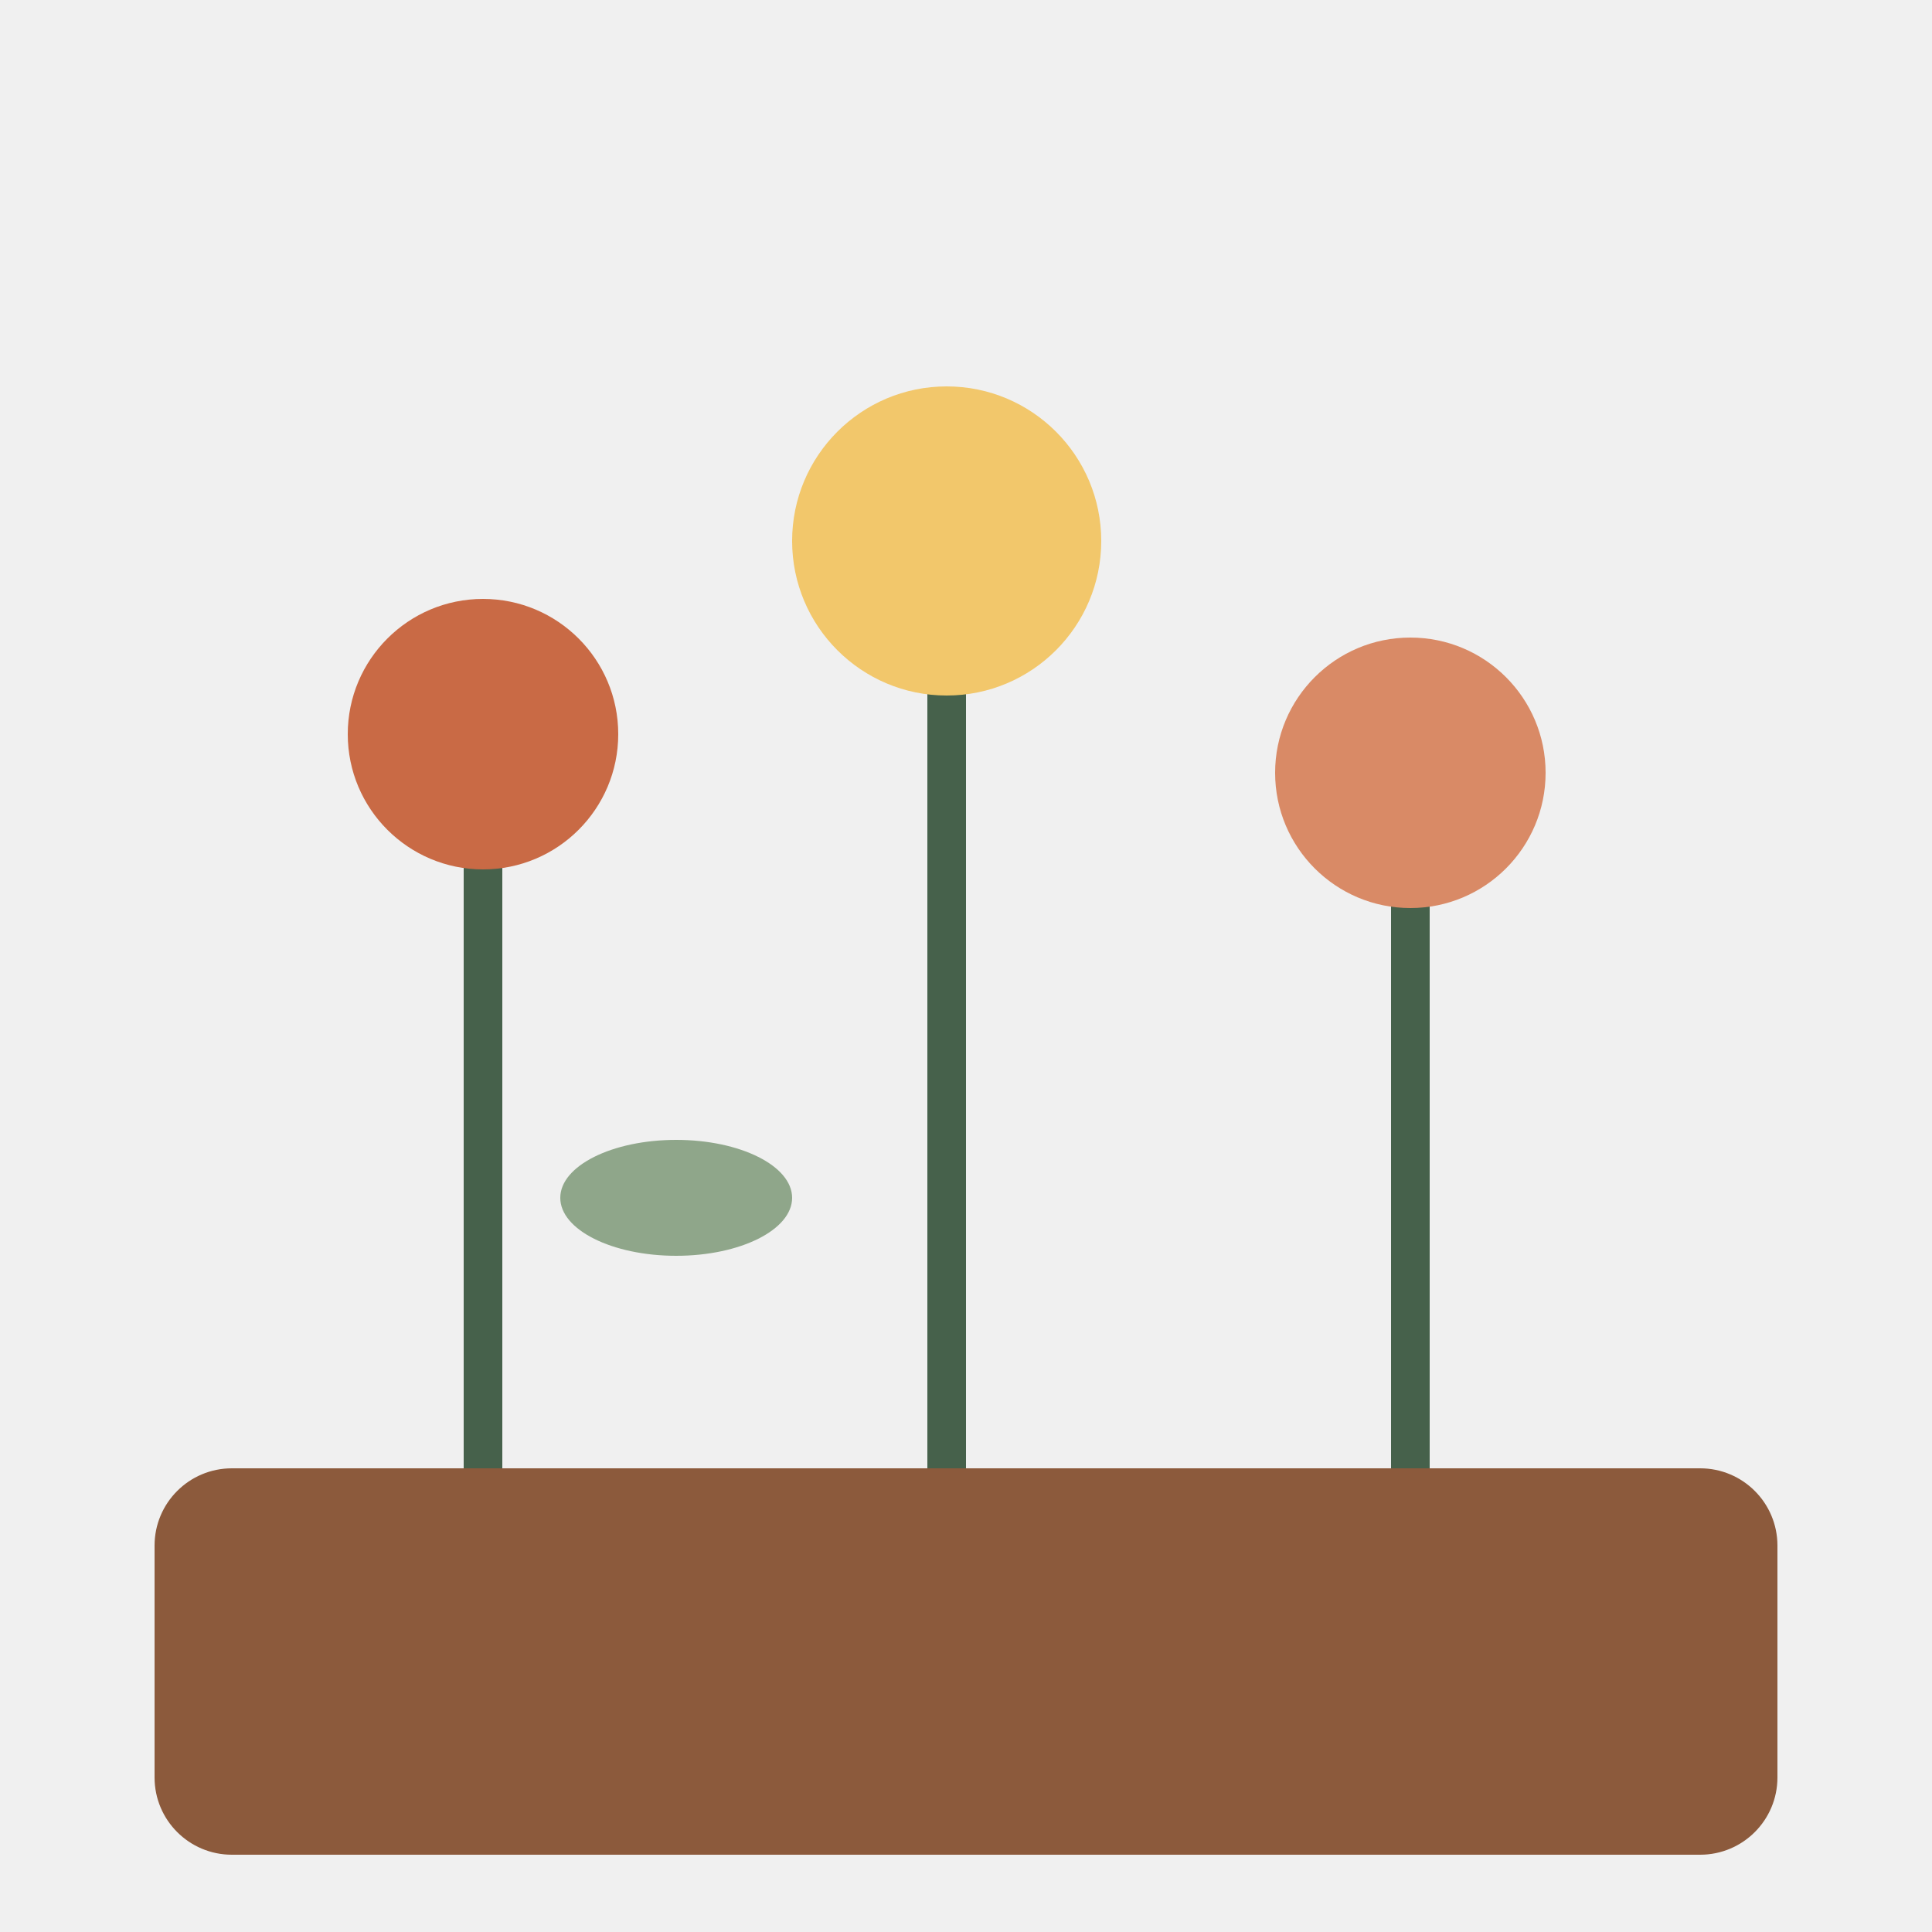
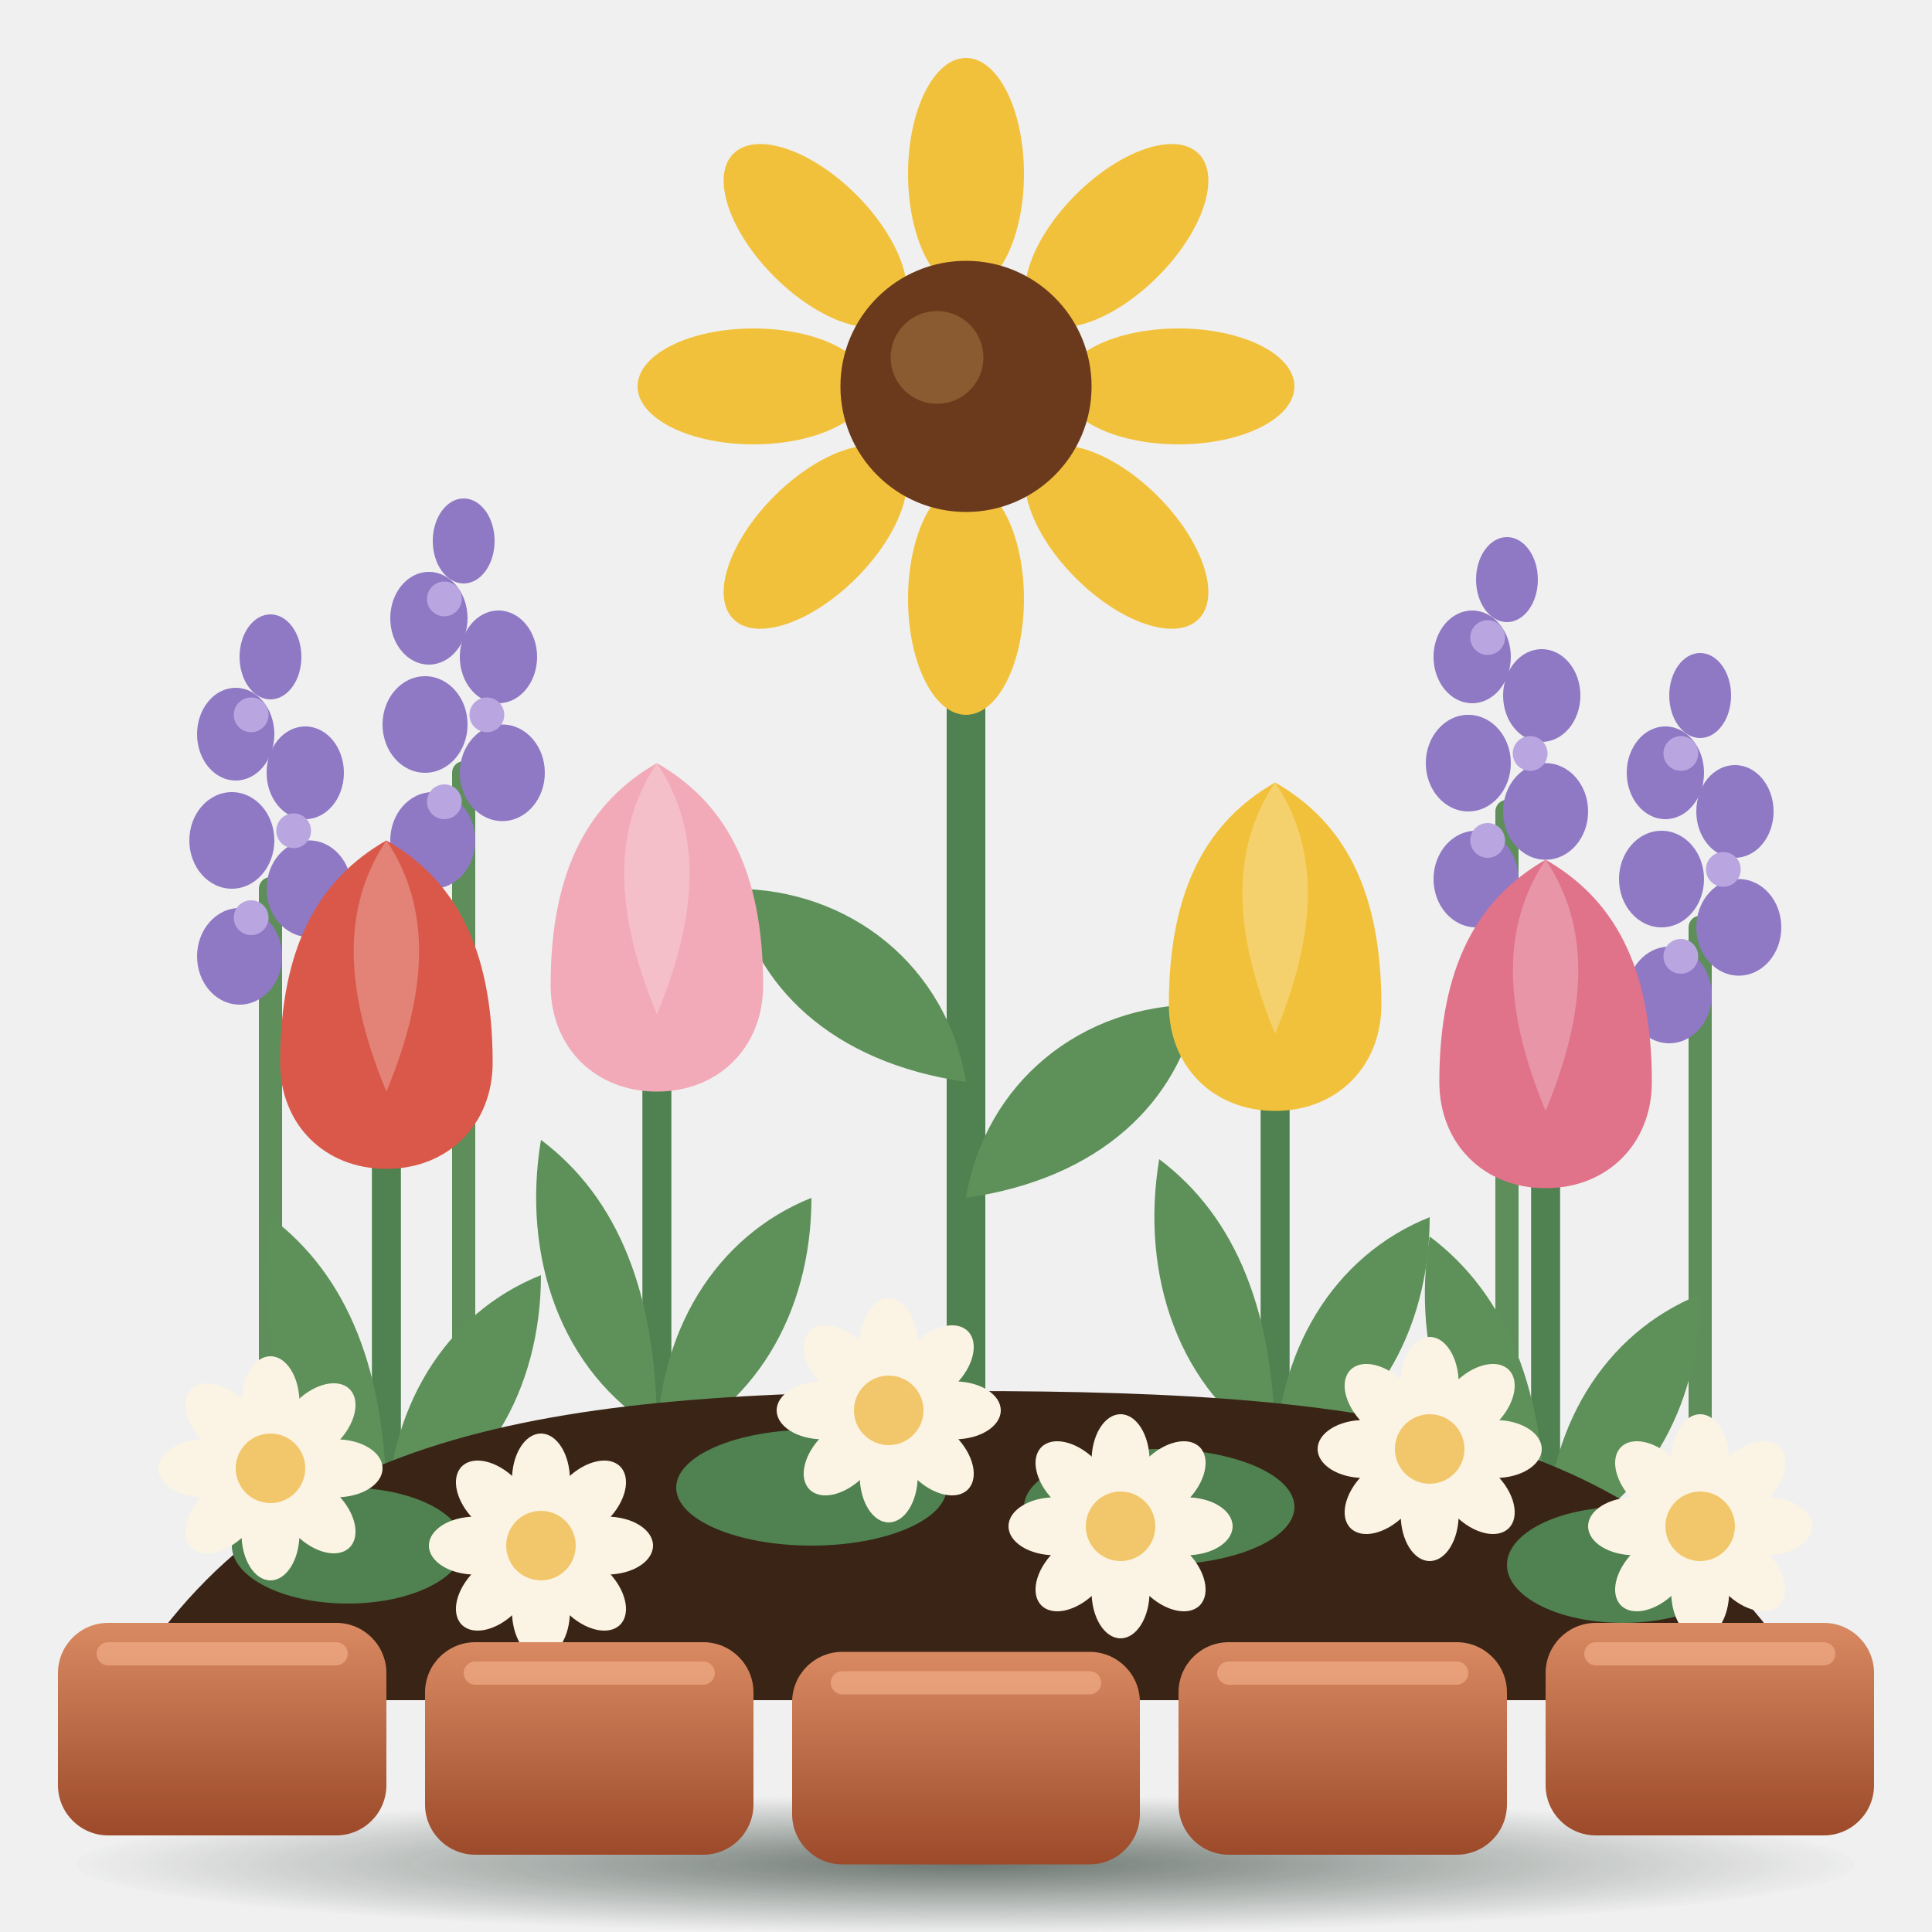
<svg xmlns="http://www.w3.org/2000/svg" viewBox="0 0 100 100">
-   <rect x="24" y="40" width="2" height="40" fill="#46614B" />
-   <rect x="48" y="32" width="2" height="48" fill="#46614B" />
-   <rect x="72" y="44" width="2" height="36" fill="#46614B" />
-   <ellipse cx="35" cy="62" rx="6" ry="3" fill="#8FA68A" />
-   <circle cx="25" cy="38" r="7" fill="#C96A45" />
-   <circle cx="49" cy="28" r="8" fill="#F2C76B" />
-   <circle cx="73" cy="40" r="7" fill="#D98A66" />
-   <rect x="8" y="76" width="84" height="20" rx="4" fill="#8C5A3C" />
+   <defs>
+     <radialGradient id="flower-bed-shadow">
+       <stop offset="0" stop-color="#14261C" stop-opacity="0.6" />
+       <stop offset="1" stop-color="#14261C" stop-opacity="0" />
+     </radialGradient>
+     <linearGradient id="flower-bed-brick" x1="0" y1="0" x2="0" y2="1">
+       <stop offset="0" stop-color="#D98A62" />
+       <stop offset="1" stop-color="#9C4A2A" />
+     </linearGradient>
+     <g id="flower-bed-tulip">
+       <path d="M0 0v22" stroke="#4F8250" stroke-width="1.500" stroke-linecap="round" />
+       <path d="M0 20c-5-3-7-9-6-15c4 3 6 8 6 15zM0 21c5-2 8-7 8-13c-5 2-8 7-8 13z" fill="#5E9159" />
+       <path d="M-5.500-3c0-6 2-9.500 5.500-11.500c3.500 2 5.500 5.500 5.500 11.500c0 3.200-2.300 5.500-5.500 5.500S-5.500 .200-5.500-3z" />
+       <path d="M0-14.500c2 3 2.500 7 0 13c-2.500-6-2-10 0-13z" fill="#FFFFFF" opacity="0.25" />
+     </g>
+     <g id="flower-bed-spike">
+       <path d="M0 0v30" stroke="#5E8F5A" stroke-width="1.200" stroke-linecap="round" />
+       <g fill="#8F78C4">
+         <ellipse cx="0" cy="-12" rx="1.600" ry="2.200" />
+         <ellipse cx="-1.800" cy="-8" rx="2" ry="2.400" />
+         <ellipse cx="1.800" cy="-6" rx="2" ry="2.400" />
+         <ellipse cx="-2" cy="-2.500" rx="2.200" ry="2.500" />
+         <ellipse cx="2" cy="0" rx="2.200" ry="2.500" />
+         <ellipse cx="-1.600" cy="3.500" rx="2.200" ry="2.500" />
+       </g>
+       <g fill="#B9A6E0">
+         <circle cx="-1" cy="-9" r="0.900" />
+         <circle cx="1.200" cy="-3" r="0.900" />
+         <circle cx="-1" cy="1.500" r="0.900" />
+       </g>
+     </g>
+     <g id="flower-bed-daisy">
+       <g fill="#FBF4E4">
+         <ellipse cx="0" cy="-3.400" rx="1.500" ry="2.400" />
+         <ellipse cx="0" cy="3.400" rx="1.500" ry="2.400" />
+         <ellipse cx="-3.400" cy="0" rx="2.400" ry="1.500" />
+         <ellipse cx="3.400" cy="0" rx="2.400" ry="1.500" />
+         <ellipse cx="-2.400" cy="-2.400" rx="1.500" ry="2.400" transform="rotate(-45 -2.400 -2.400)" />
+         <ellipse cx="2.400" cy="-2.400" rx="1.500" ry="2.400" transform="rotate(45 2.400 -2.400)" />
+         <ellipse cx="-2.400" cy="2.400" rx="1.500" ry="2.400" transform="rotate(45 -2.400 2.400)" />
+         <ellipse cx="2.400" cy="2.400" rx="1.500" ry="2.400" transform="rotate(-45 2.400 2.400)" />
+       </g>
+       <circle r="1.800" fill="#F2C76B" />
+     </g>
+   </defs>
+   <ellipse cx="50" cy="96.500" rx="46" ry="3.600" fill="url(#flower-bed-shadow)" />
+   <use href="#flower-bed-spike" x="14" y="46" />
+   <use href="#flower-bed-spike" x="24" y="40" />
+   <use href="#flower-bed-spike" x="78" y="42" />
+   <use href="#flower-bed-spike" x="88" y="48" />
+   <path d="M50 78V26" stroke="#4F8250" stroke-width="2" stroke-linecap="round" />
+   <path d="M50 56c-7-1-11-5-12-10c6 0 11 4 12 10zM50 62c7-1 11-5 12-10c-6 0-11 4-12 10z" fill="#5E9159" />
+   <g fill="#F2C13C">
+     <ellipse cx="50" cy="9" rx="3" ry="6" />
+     <ellipse cx="50" cy="31" rx="3" ry="6" />
+     <ellipse cx="39" cy="20" rx="6" ry="3" />
+     <ellipse cx="61" cy="20" rx="6" ry="3" />
+     <ellipse cx="42.200" cy="12.200" rx="3" ry="6" transform="rotate(-45 42.200 12.200)" />
+     <ellipse cx="57.800" cy="12.200" rx="3" ry="6" transform="rotate(45 57.800 12.200)" />
+     <ellipse cx="42.200" cy="27.800" rx="3" ry="6" transform="rotate(45 42.200 27.800)" />
+     <ellipse cx="57.800" cy="27.800" rx="3" ry="6" transform="rotate(-45 57.800 27.800)" />
+   </g>
+   <circle cx="50" cy="20" r="6.500" fill="#6B3A1C" />
+   <circle cx="48.500" cy="18.500" r="2.400" fill="#8A5A30" />
+   <use href="#flower-bed-tulip" x="20" y="58" fill="#D9584A" />
+   <use href="#flower-bed-tulip" x="34" y="54" fill="#F2A9B8" />
+   <use href="#flower-bed-tulip" x="66" y="55" fill="#F2C13C" />
+   <use href="#flower-bed-tulip" x="80" y="59" fill="#E0728A" />
+   <path d="M6 88c8-14 22-16 44-16s36 2 44 16z" fill="#3A2416" />
+   <g fill="#4F8250">
+     <ellipse cx="18" cy="80" rx="6" ry="3" />
+     <ellipse cx="42" cy="77" rx="7" ry="3" />
+     <ellipse cx="60" cy="78" rx="7" ry="3" />
+     <ellipse cx="84" cy="81" rx="6" ry="3" />
+   </g>
+   <use href="#flower-bed-daisy" x="14" y="76" />
+   <use href="#flower-bed-daisy" x="28" y="80" />
+   <use href="#flower-bed-daisy" x="46" y="73" />
+   <use href="#flower-bed-daisy" x="58" y="79" />
+   <use href="#flower-bed-daisy" x="74" y="75" />
+   <use href="#flower-bed-daisy" x="88" y="79" />
+   <g>
+     <rect x="3" y="84" width="17" height="11" rx="2.600" fill="url(#flower-bed-brick)" />
+     <rect x="22" y="85" width="17" height="11" rx="2.600" fill="url(#flower-bed-brick)" />
+     <rect x="41" y="85.500" width="18" height="11" rx="2.600" fill="url(#flower-bed-brick)" />
+     <rect x="61" y="85" width="17" height="11" rx="2.600" fill="url(#flower-bed-brick)" />
+     <rect x="80" y="84" width="17" height="11" rx="2.600" fill="url(#flower-bed-brick)" />
+   </g>
+   <g fill="#F6B48E" opacity="0.6">
+     <rect x="5" y="85" width="13" height="1.200" rx="0.600" />
+     <rect x="24" y="86" width="13" height="1.200" rx="0.600" />
+     <rect x="43" y="86.500" width="14" height="1.200" rx="0.600" />
+     <rect x="63" y="86" width="13" height="1.200" rx="0.600" />
+     <rect x="82" y="85" width="13" height="1.200" rx="0.600" />
+   </g>
</svg>
